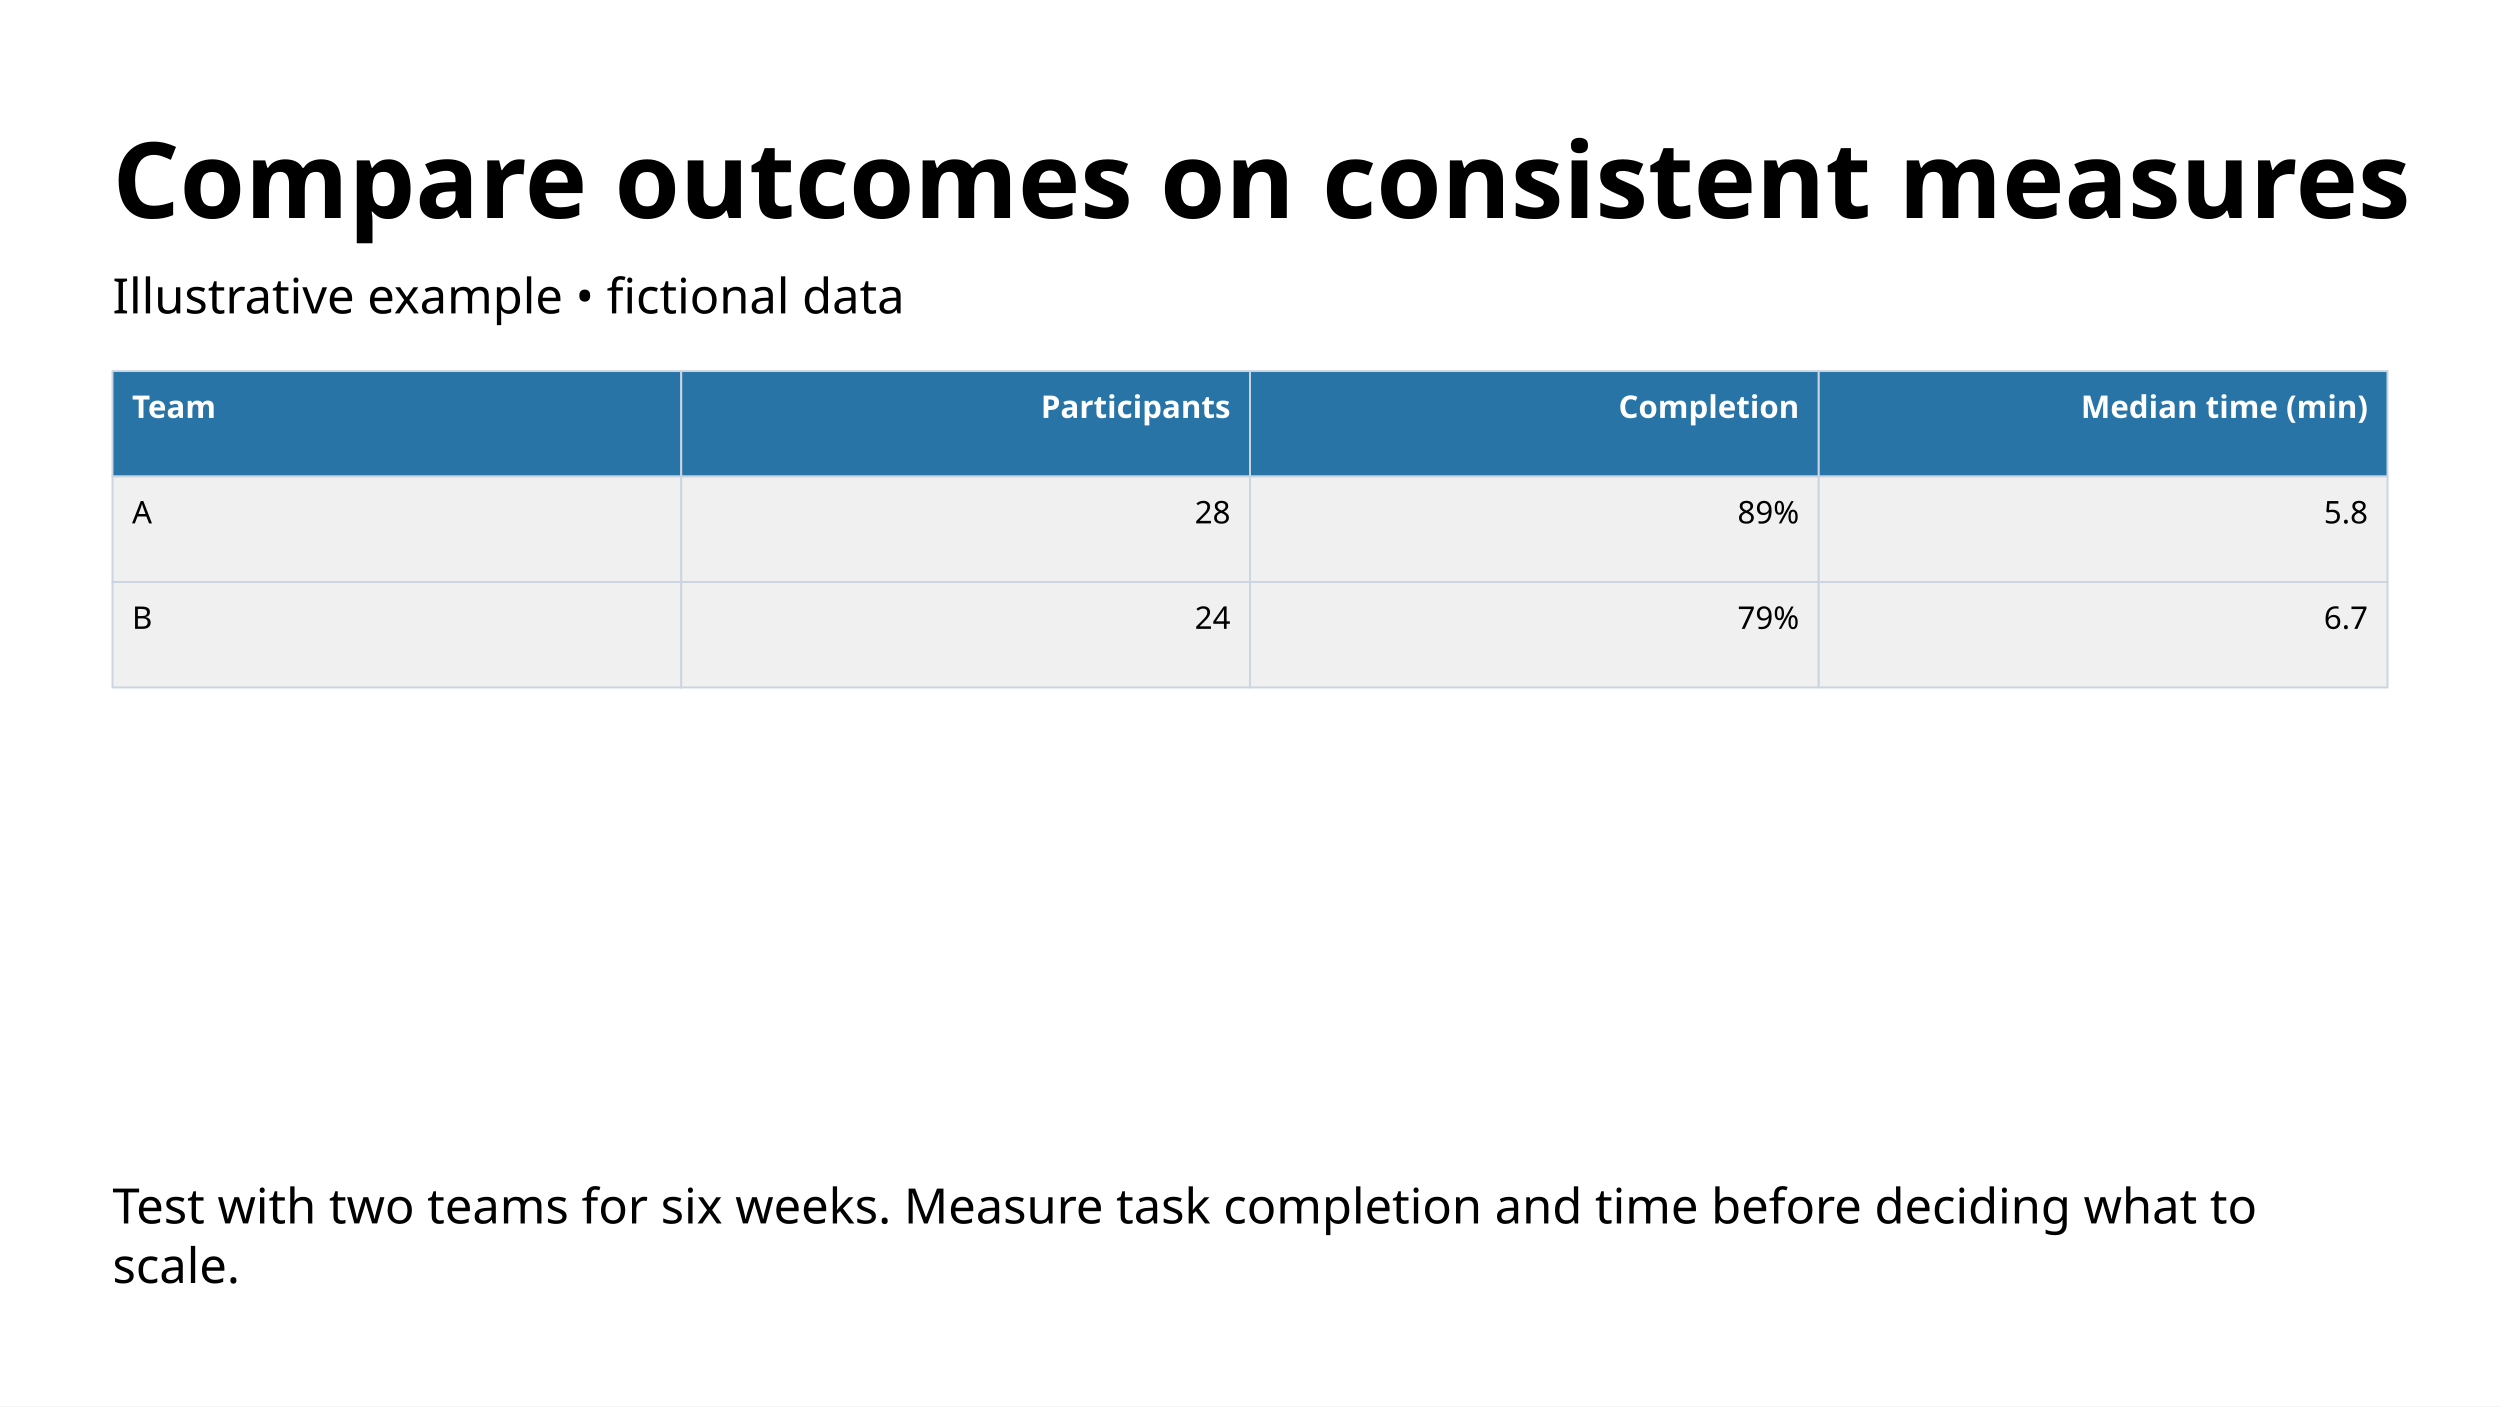
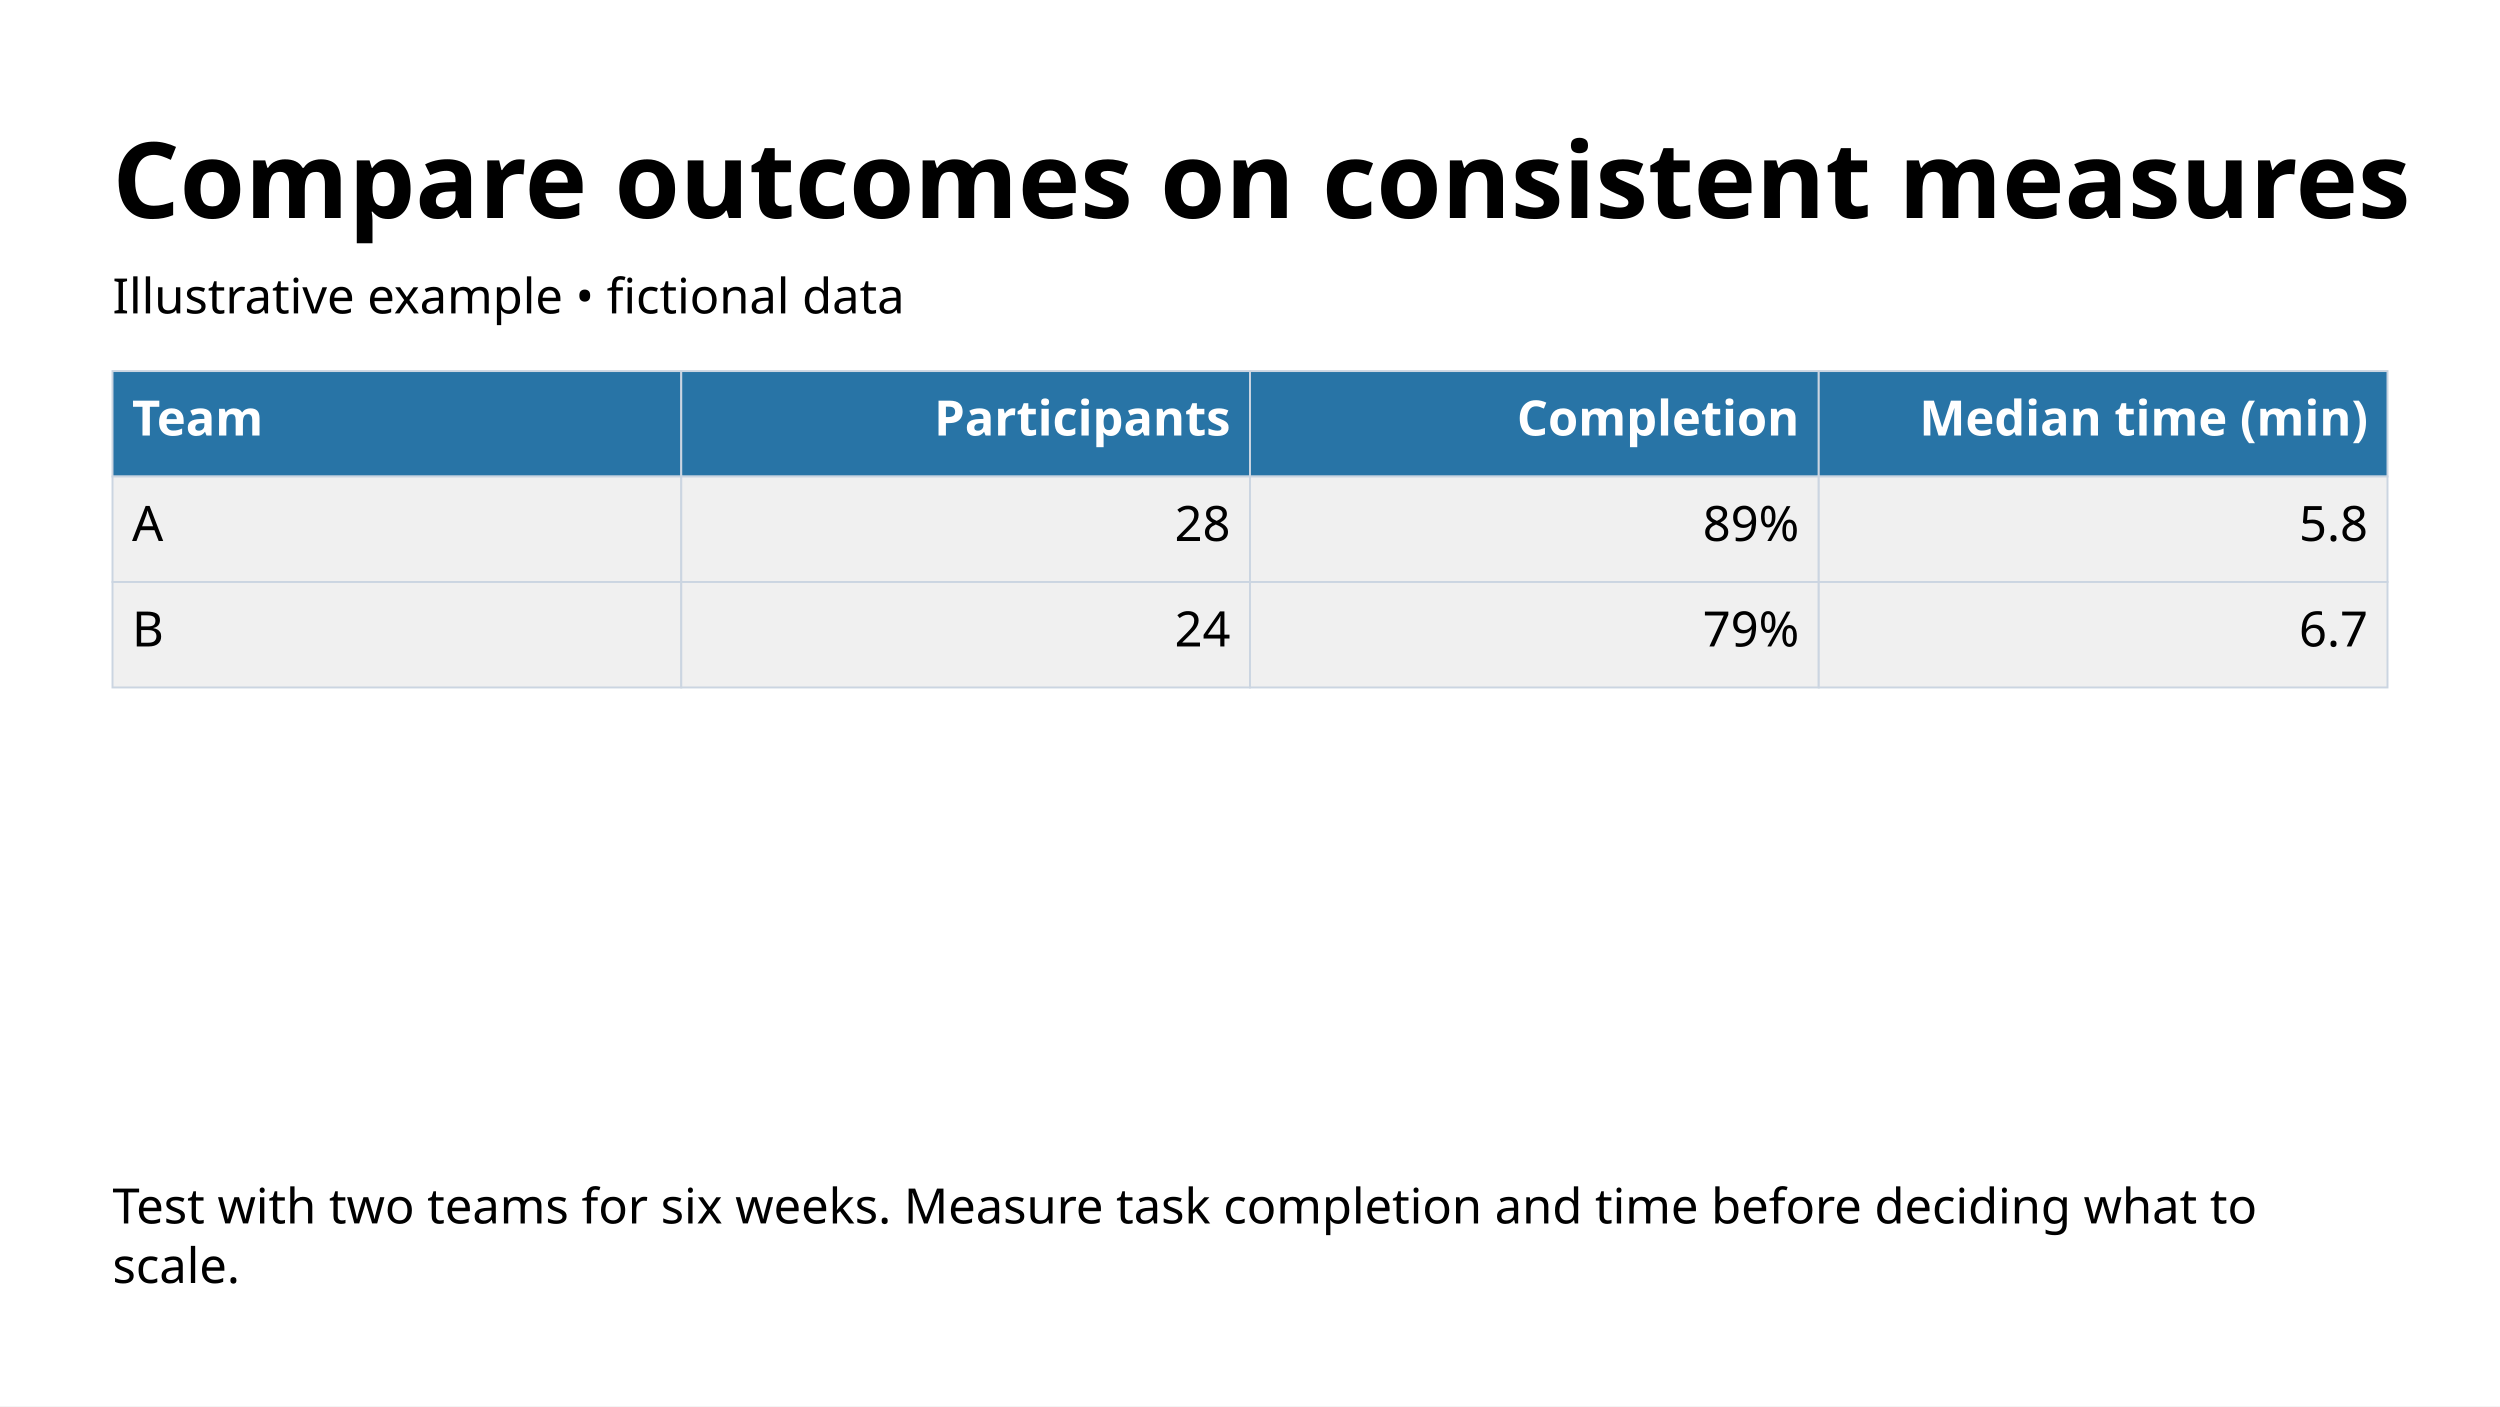
<svg xmlns="http://www.w3.org/2000/svg" aria-label="Compare outcomes on consistent measures" aria-roledescription="slide" height="720" role="group" viewBox="0 0 1280 720" width="1280">
  <rect aria-hidden="true" fill="#FFFFFF" height="720" opacity="1" width="1280" x="0" y="0" />
  <g>
    <text fill="#000000" font-family="Aptos Display, sans-serif" font-size="54" font-weight="700" style="white-space:pre" text-anchor="start" x="57.6" xml:space="preserve" y="111.6">Compare outcomes on consistent measures</text>
  </g>
  <g>
    <text fill="#000000" font-family="Aptos, sans-serif" font-size="25" font-weight="400" style="white-space:pre" text-anchor="start" x="57.6" xml:space="preserve" y="160.48">Illustrative example • fictional data</text>
  </g>
  <g>
    <rect aria-hidden="true" fill="#2874A6" height="54" stroke="#CBD5E1" stroke-width="1" width="291.2" x="57.6" y="189.98" />
    <g>
-       <text fill="#FFFFFF" font-family="Aptos, sans-serif" font-size="16" font-weight="700" style="white-space:pre" text-anchor="start" x="67.6" xml:space="preserve" y="213.98">Team</text>
+       <text fill="#FFFFFF" font-family="Aptos, sans-serif" font-size="25" font-weight="700" style="white-space:pre" text-anchor="start" x="67.6" xml:space="preserve" y="222.98">Team</text>
    </g>
    <rect aria-hidden="true" fill="#2874A6" height="54" stroke="#CBD5E1" stroke-width="1" width="291.2" x="348.8" y="189.98" />
    <g>
-       <text fill="#FFFFFF" font-family="Aptos, sans-serif" font-size="16" font-weight="700" style="white-space:pre" text-anchor="end" x="630" xml:space="preserve" y="213.98">Participants</text>
+       <text fill="#FFFFFF" font-family="Aptos, sans-serif" font-size="25" font-weight="700" style="white-space:pre" text-anchor="end" x="630" xml:space="preserve" y="222.98">Participants</text>
    </g>
    <rect aria-hidden="true" fill="#2874A6" height="54" stroke="#CBD5E1" stroke-width="1" width="291.2" x="640" y="189.98" />
    <g>
-       <text fill="#FFFFFF" font-family="Aptos, sans-serif" font-size="16" font-weight="700" style="white-space:pre" text-anchor="end" x="921.2" xml:space="preserve" y="213.98">Completion</text>
+       <text fill="#FFFFFF" font-family="Aptos, sans-serif" font-size="25" font-weight="700" style="white-space:pre" text-anchor="end" x="921.2" xml:space="preserve" y="222.98">Completion</text>
    </g>
    <rect aria-hidden="true" fill="#2874A6" height="54" stroke="#CBD5E1" stroke-width="1" width="291.2" x="931.2" y="189.98" />
    <g>
-       <text fill="#FFFFFF" font-family="Aptos, sans-serif" font-size="16" font-weight="700" style="white-space:pre" text-anchor="end" x="1212.4" xml:space="preserve" y="213.98">Median time (min)</text>
+       <text fill="#FFFFFF" font-family="Aptos, sans-serif" font-size="25" font-weight="700" style="white-space:pre" text-anchor="end" x="1212.4" xml:space="preserve" y="222.98">Median time (min)</text>
    </g>
    <rect aria-hidden="true" fill="#F0F0F0" height="54" stroke="#CBD5E1" stroke-width="1" width="291.2" x="57.6" y="243.98" />
    <g>
-       <text fill="#000000" font-family="Aptos, sans-serif" font-size="16" font-weight="400" style="white-space:pre" text-anchor="start" x="67.6" xml:space="preserve" y="267.98">A</text>
+       <text fill="#000000" font-family="Aptos, sans-serif" font-size="25" font-weight="400" style="white-space:pre" text-anchor="start" x="67.6" xml:space="preserve" y="276.98">A</text>
    </g>
    <rect aria-hidden="true" fill="#F0F0F0" height="54" stroke="#CBD5E1" stroke-width="1" width="291.2" x="348.8" y="243.98" />
    <g>
-       <text fill="#000000" font-family="Aptos, sans-serif" font-size="16" font-weight="400" style="white-space:pre" text-anchor="end" x="630" xml:space="preserve" y="267.98">28</text>
+       <text fill="#000000" font-family="Aptos, sans-serif" font-size="25" font-weight="400" style="white-space:pre" text-anchor="end" x="630" xml:space="preserve" y="276.98">28</text>
    </g>
    <rect aria-hidden="true" fill="#F0F0F0" height="54" stroke="#CBD5E1" stroke-width="1" width="291.2" x="640" y="243.98" />
    <g>
-       <text fill="#000000" font-family="Aptos, sans-serif" font-size="16" font-weight="400" style="white-space:pre" text-anchor="end" x="921.2" xml:space="preserve" y="267.98">89%</text>
+       <text fill="#000000" font-family="Aptos, sans-serif" font-size="25" font-weight="400" style="white-space:pre" text-anchor="end" x="921.2" xml:space="preserve" y="276.98">89%</text>
    </g>
    <rect aria-hidden="true" fill="#F0F0F0" height="54" stroke="#CBD5E1" stroke-width="1" width="291.2" x="931.2" y="243.98" />
    <g>
-       <text fill="#000000" font-family="Aptos, sans-serif" font-size="16" font-weight="400" style="white-space:pre" text-anchor="end" x="1212.4" xml:space="preserve" y="267.98">5.8</text>
+       <text fill="#000000" font-family="Aptos, sans-serif" font-size="25" font-weight="400" style="white-space:pre" text-anchor="end" x="1212.4" xml:space="preserve" y="276.98">5.8</text>
    </g>
    <rect aria-hidden="true" fill="#F0F0F0" height="54" stroke="#CBD5E1" stroke-width="1" width="291.2" x="57.6" y="297.98" />
    <g>
-       <text fill="#000000" font-family="Aptos, sans-serif" font-size="16" font-weight="400" style="white-space:pre" text-anchor="start" x="67.6" xml:space="preserve" y="321.98">B</text>
+       <text fill="#000000" font-family="Aptos, sans-serif" font-size="25" font-weight="400" style="white-space:pre" text-anchor="start" x="67.6" xml:space="preserve" y="330.98">B</text>
    </g>
    <rect aria-hidden="true" fill="#F0F0F0" height="54" stroke="#CBD5E1" stroke-width="1" width="291.2" x="348.8" y="297.98" />
    <g>
-       <text fill="#000000" font-family="Aptos, sans-serif" font-size="16" font-weight="400" style="white-space:pre" text-anchor="end" x="630" xml:space="preserve" y="321.98">24</text>
+       <text fill="#000000" font-family="Aptos, sans-serif" font-size="25" font-weight="400" style="white-space:pre" text-anchor="end" x="630" xml:space="preserve" y="330.98">24</text>
    </g>
    <rect aria-hidden="true" fill="#F0F0F0" height="54" stroke="#CBD5E1" stroke-width="1" width="291.2" x="640" y="297.98" />
    <g>
-       <text fill="#000000" font-family="Aptos, sans-serif" font-size="16" font-weight="400" style="white-space:pre" text-anchor="end" x="921.2" xml:space="preserve" y="321.98">79%</text>
+       <text fill="#000000" font-family="Aptos, sans-serif" font-size="25" font-weight="400" style="white-space:pre" text-anchor="end" x="921.2" xml:space="preserve" y="330.98">79%</text>
    </g>
    <rect aria-hidden="true" fill="#F0F0F0" height="54" stroke="#CBD5E1" stroke-width="1" width="291.2" x="931.2" y="297.98" />
    <g>
-       <text fill="#000000" font-family="Aptos, sans-serif" font-size="16" font-weight="400" style="white-space:pre" text-anchor="end" x="1212.4" xml:space="preserve" y="321.98">6.7</text>
+       <text fill="#000000" font-family="Aptos, sans-serif" font-size="25" font-weight="400" style="white-space:pre" text-anchor="end" x="1212.4" xml:space="preserve" y="330.98">6.7</text>
    </g>
  </g>
  <g>
    <text fill="#000000" font-family="Aptos, sans-serif" font-size="25" font-weight="400" style="white-space:pre" text-anchor="start" x="57.6" xml:space="preserve" y="626.4">Test with two teams for six weeks. Measure task completion and time before deciding what to </text>
    <text fill="#000000" font-family="Aptos, sans-serif" font-size="25" font-weight="400" style="white-space:pre" text-anchor="start" x="57.6" xml:space="preserve" y="656.9">scale.</text>
  </g>
</svg>
